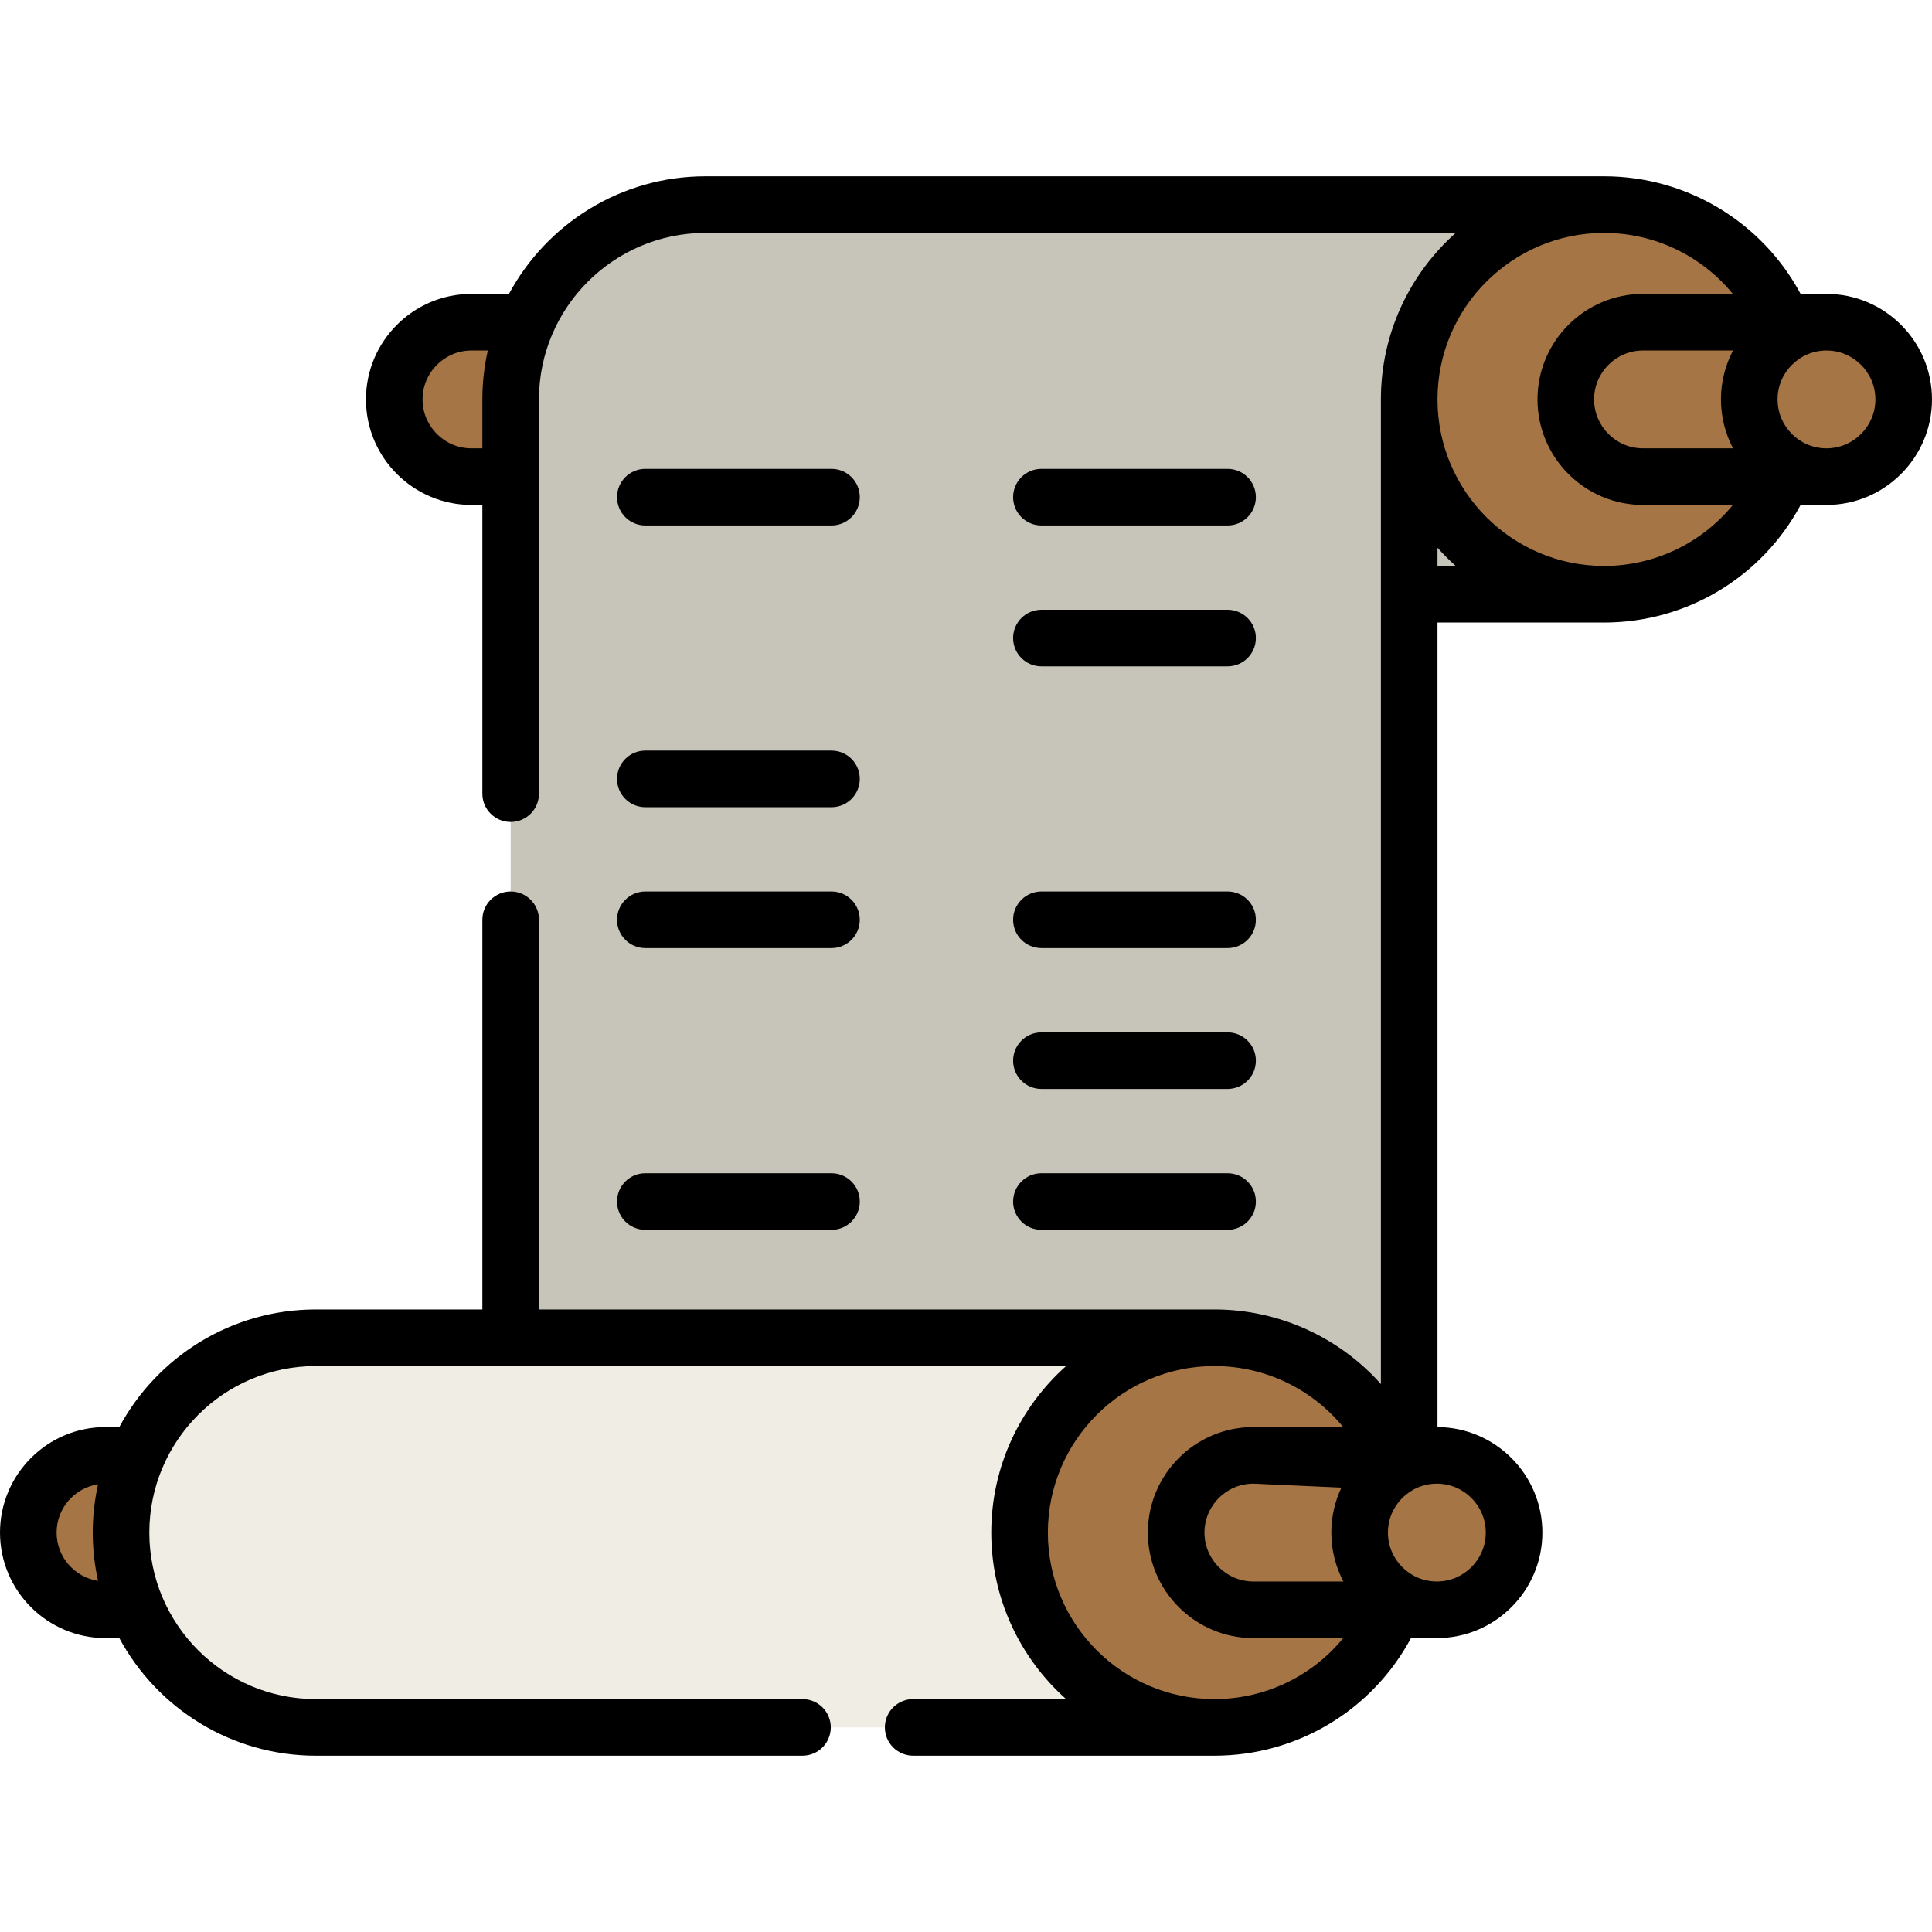
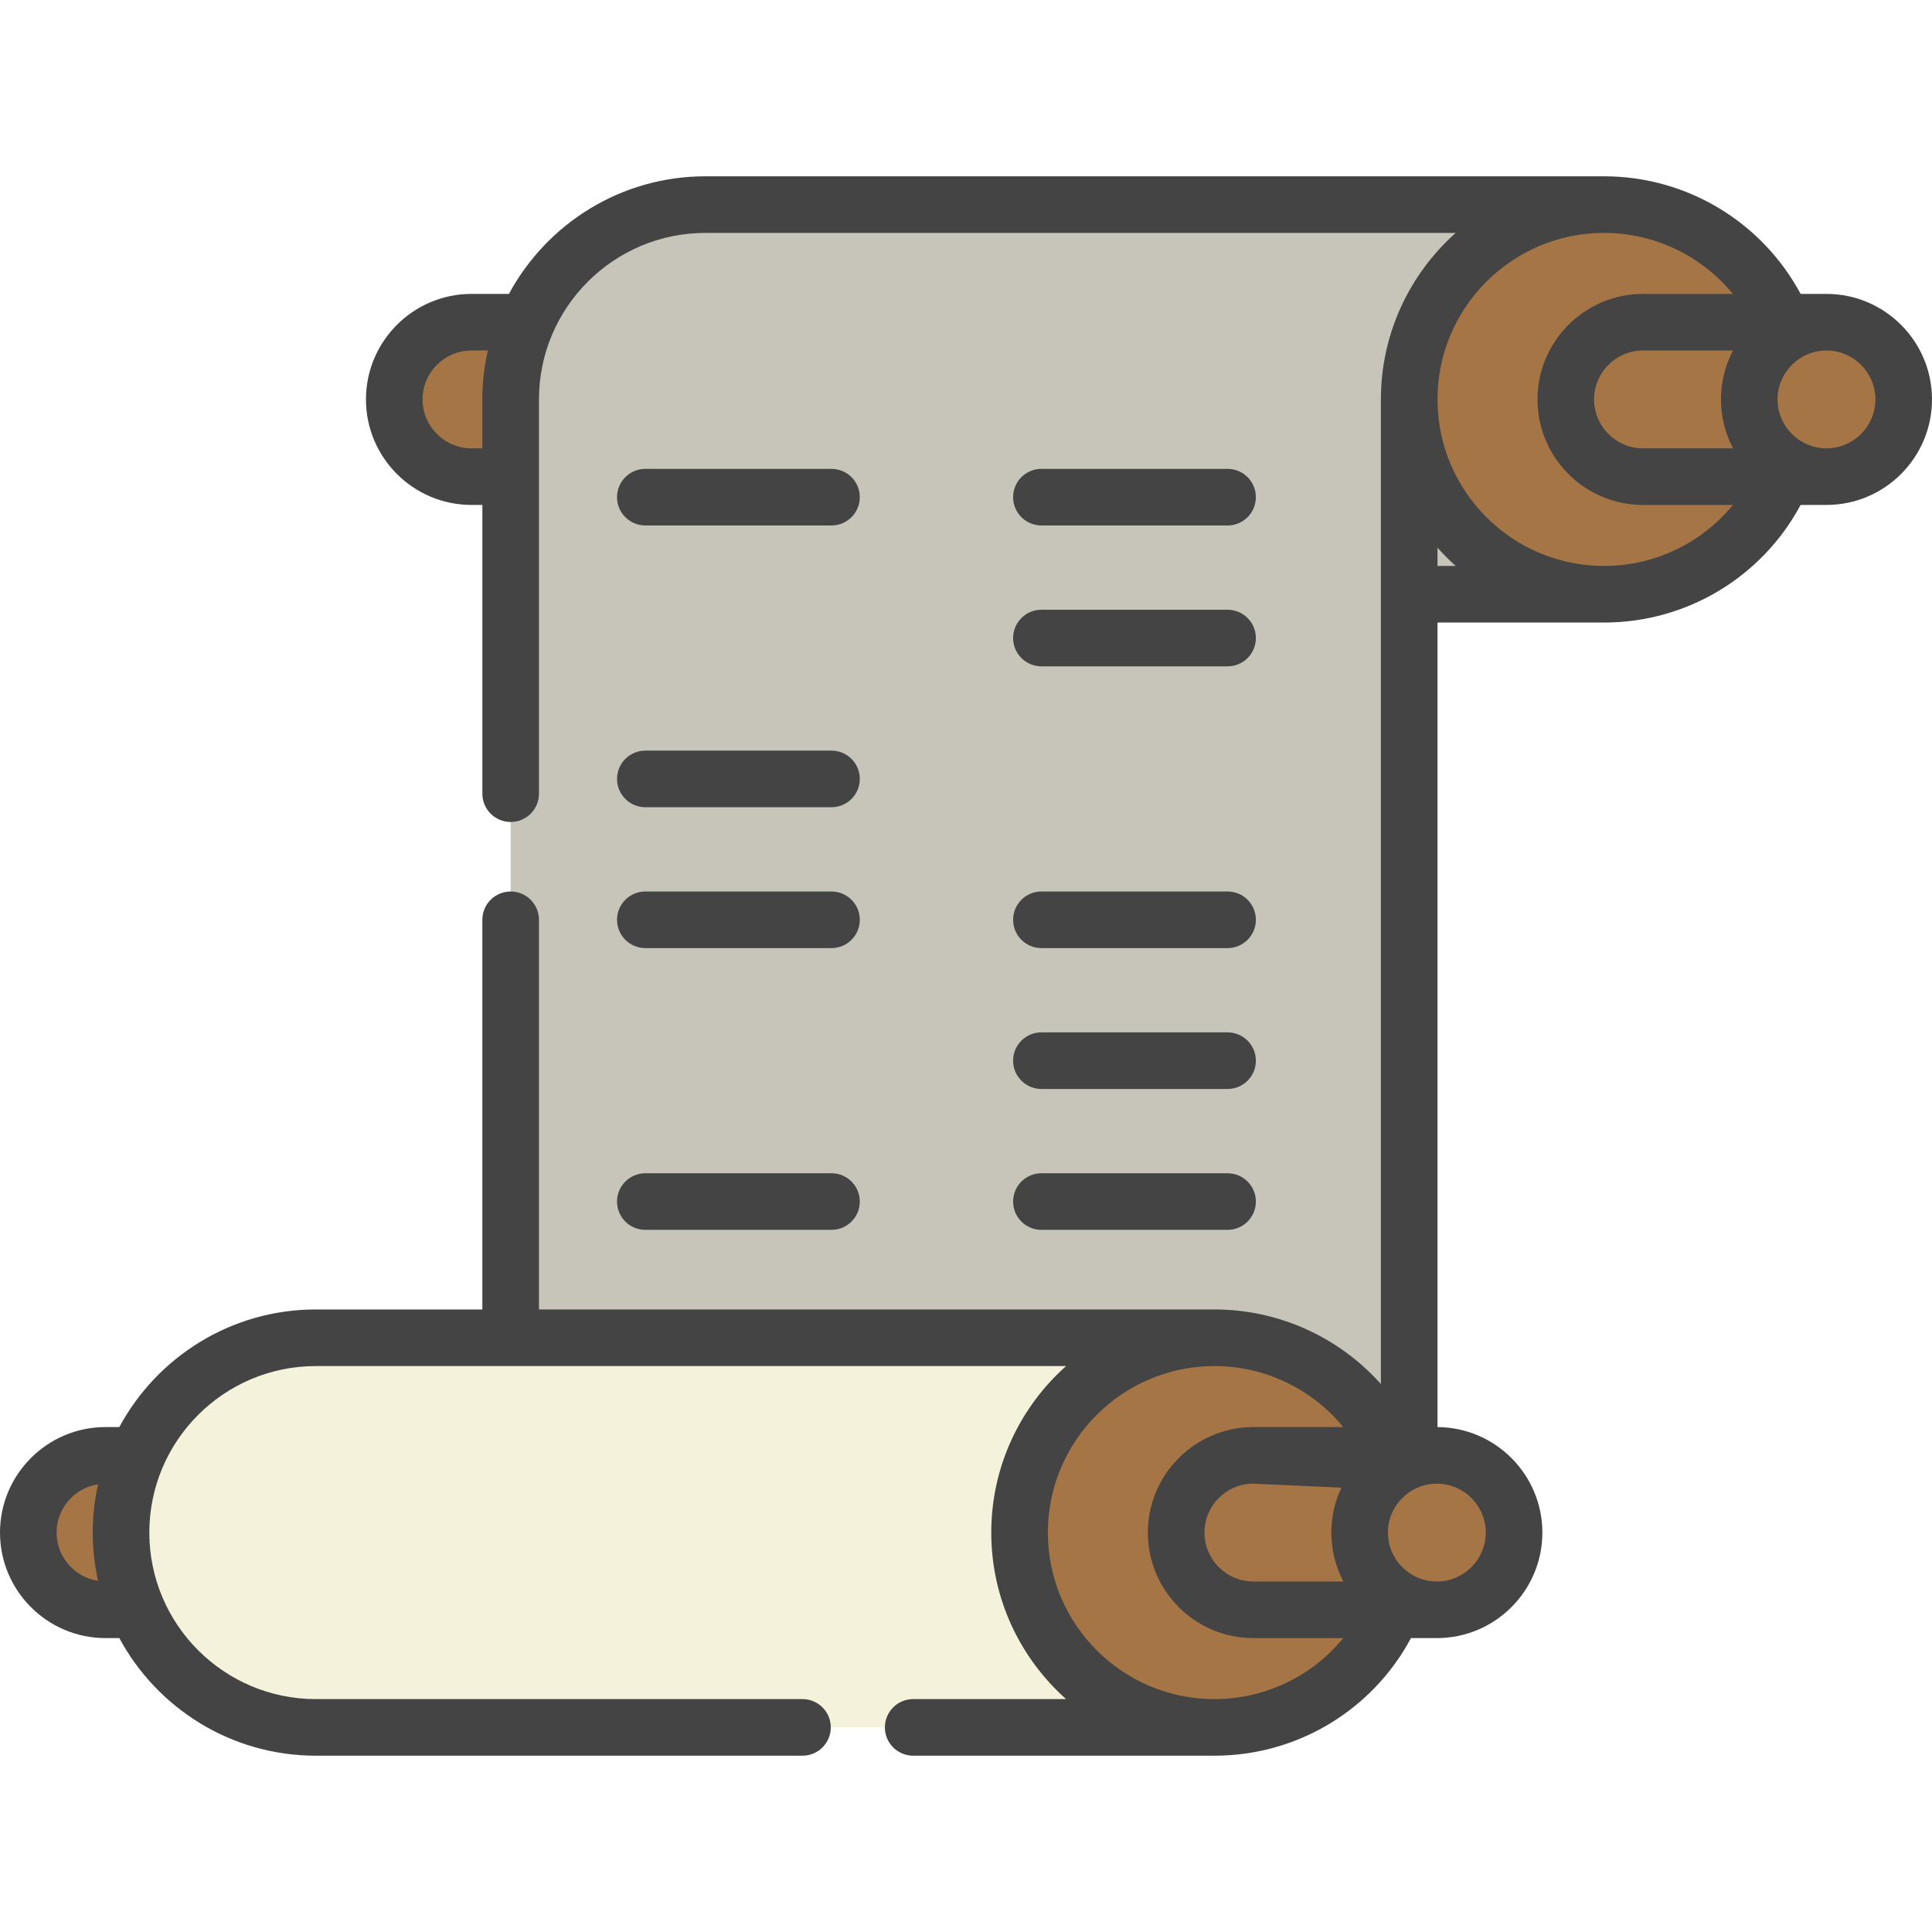
<svg xmlns="http://www.w3.org/2000/svg" version="1.1" id="Capa_1" x="0px" y="0px" viewBox="0 0 512 512" style="enable-background:new 0 0 512 512;" xml:space="preserve">
  <defs id="defs95" />
  <path style="fill:#c7c4b9;stroke-width:0.12" d="m 375.798,139.287 c -2.094,0 -3.791,4.538 -3.791,10.136 0,5.598 1.697,10.136 3.791,10.136 h 17.484 v -20.273 z" id="path16-7" />
  <g id="g6">
    <path style="fill:#a57545;" d="M124.947,85.387c-11.302,0-20.464,9.162-20.464,20.464s9.162,20.464,20.464,20.464h48.622V85.387   H124.947z" id="path2" />
    <path style="fill:#a57545;" d="M27.964,385.686c-11.302,0-20.464,9.162-20.464,20.464s9.162,20.464,20.464,20.464h48.622v-40.927   L27.964,385.686L27.964,385.686z" id="path4" />
  </g>
  <path style="fill:#c7c4b9;" d="M186.958,54.222c-28.514,0-51.628,23.115-51.628,51.628v300.3h238.121v-300.3l51.628-51.628  C425.079,54.222,186.958,54.222,186.958,54.222z" id="path10" />
  <circle style="fill:#a57545;" cx="425.08" cy="105.85" r="51.628" id="circle14" />
-   <path style="fill:#f0ede4;" d="M83.701,354.522c-28.514,0-51.628,23.115-51.628,51.628s23.115,51.628,51.628,51.628h238.121V354.522  H83.701z" id="path16" />
+   <path style="fill:#F5F2DC;" d="M83.701,354.522c-28.514,0-51.628,23.115-51.628,51.628s23.115,51.628,51.628,51.628h238.121V354.522  H83.701z" id="path16" />
  <circle style="fill:#a57545;" cx="321.82" cy="406.15" r="51.628" id="circle20" />
  <path style="fill:#a57545;" d="M435.414,85.387c-11.302,0-20.464,9.162-20.464,20.464s9.162,20.464,20.464,20.464h48.622V85.387  H435.414z" id="path28" />
  <circle style="fill:#a57545;" cx="484.04" cy="105.85" r="20.464" id="circle30" />
  <path style="fill:#a57545;" d="M332.158,385.686c-11.302,0-20.464,9.162-20.464,20.464s9.162,20.464,20.464,20.464h48.622v-40.927  L332.158,385.686L332.158,385.686z" id="path32" />
  <circle style="fill:#a57545;" cx="380.78" cy="406.15" r="20.464" id="circle34" />
-   <path d="M171.02,139.254h49.334c4.143,0,7.5-3.358,7.5-7.5c0-4.142-3.357-7.5-7.5-7.5H171.02c-4.143,0-7.5,3.358-7.5,7.5  C163.52,135.896,166.877,139.254,171.02,139.254z" id="path36" />
-   <path d="M275.985,139.254h49.334c4.143,0,7.5-3.358,7.5-7.5c0-4.142-3.357-7.5-7.5-7.5h-49.334c-4.143,0-7.5,3.358-7.5,7.5  C268.485,135.896,271.843,139.254,275.985,139.254z" id="path38" />
-   <path d="M275.985,176.588h49.334c4.143,0,7.5-3.358,7.5-7.5s-3.357-7.5-7.5-7.5h-49.334c-4.143,0-7.5,3.358-7.5,7.5  S271.843,176.588,275.985,176.588z" id="path42" />
-   <path d="M171.02,213.922h49.334c4.143,0,7.5-3.358,7.5-7.5s-3.357-7.5-7.5-7.5H171.02c-4.143,0-7.5,3.358-7.5,7.5  S166.877,213.922,171.02,213.922z" id="path44" />
-   <path d="M171.02,251.256h49.334c4.143,0,7.5-3.358,7.5-7.5s-3.357-7.5-7.5-7.5H171.02c-4.143,0-7.5,3.358-7.5,7.5  S166.877,251.256,171.02,251.256z" id="path48" />
-   <path d="M275.985,251.256h49.334c4.143,0,7.5-3.358,7.5-7.5s-3.357-7.5-7.5-7.5h-49.334c-4.143,0-7.5,3.358-7.5,7.5  S271.843,251.256,275.985,251.256z" id="path50" />
-   <path d="M275.985,288.59h49.334c4.143,0,7.5-3.358,7.5-7.5s-3.357-7.5-7.5-7.5h-49.334c-4.143,0-7.5,3.358-7.5,7.5  S271.843,288.59,275.985,288.59z" id="path54" />
-   <path d="M171.02,325.924h49.334c4.143,0,7.5-3.358,7.5-7.5s-3.357-7.5-7.5-7.5H171.02c-4.143,0-7.5,3.358-7.5,7.5  S166.877,325.924,171.02,325.924z" id="path56" />
-   <path d="M275.985,325.924h49.334c4.143,0,7.5-3.358,7.5-7.5s-3.357-7.5-7.5-7.5h-49.334c-4.143,0-7.5,3.358-7.5,7.5  S271.843,325.924,275.985,325.924z" id="path58" />
-   <path d="M484.036,77.887h-6.854c-10.24-19.083-30.175-31.165-52.103-31.165c-0.006,0-0.013,0-0.019,0H186.958  c-22.494,0-42.09,12.628-52.082,31.165h-9.928c-15.419,0-27.964,12.544-27.964,27.963s12.545,27.964,27.964,27.964h2.883v76.52  c0,4.142,3.357,7.5,7.5,7.5s7.5-3.358,7.5-7.5V105.85c0-24.332,19.796-44.128,44.128-44.128H385.78  c-12.156,10.837-19.829,26.6-19.829,44.128v260.935c-11.03-12.362-26.968-19.764-44.129-19.764H142.83V243.756  c0-4.142-3.357-7.5-7.5-7.5s-7.5,3.358-7.5,7.5v103.265H83.701c-22.494,0-42.09,12.628-52.082,31.165h-3.655  C12.545,378.187,0,390.731,0,406.15s12.545,27.963,27.964,27.963h3.655c9.993,18.537,29.589,31.165,52.082,31.165h128.966  c4.143,0,7.5-3.358,7.5-7.5s-3.357-7.5-7.5-7.5H83.701c-24.332,0-44.128-19.796-44.128-44.128s19.796-44.128,44.128-44.128h198.823  c-12.156,10.837-19.829,26.6-19.829,44.128s7.674,33.291,19.829,44.128H242c-4.143,0-7.5,3.358-7.5,7.5s3.357,7.5,7.5,7.5h79.822  c21.972,0,41.867-12.071,52.103-31.165h6.855c15.419,0,27.963-12.544,27.963-27.963c0-15.362-12.452-27.866-27.792-27.959V164.979  h44.128c21.973,0,41.867-12.071,52.102-31.165h6.855c15.419,0,27.964-12.544,27.964-27.964  C512,90.431,499.455,77.887,484.036,77.887z M124.947,118.814c-7.148,0-12.964-5.815-12.964-12.964  c0-7.148,5.815-12.963,12.964-12.963h4.332c-0.938,4.175-1.449,8.509-1.449,12.963v12.964H124.947z M15,406.15  c0-6.473,4.774-11.837,10.984-12.796c-0.914,4.123-1.41,8.402-1.41,12.796s0.497,8.672,1.41,12.796  C19.774,417.987,15,412.623,15,406.15z M459.271,118.814h-23.857c-7.147,0-12.963-5.815-12.963-12.964  c0-7.148,5.815-12.963,12.963-12.963h23.857c-2.038,3.878-3.198,8.287-3.198,12.963  C456.073,110.527,457.233,114.936,459.271,118.814z M356.015,419.113h-23.857c-7.147,0-12.963-5.815-12.963-12.963  s5.815-12.964,12.963-12.964l23.33,1.052c-1.71,3.616-2.671,7.654-2.671,11.912C352.816,410.827,353.976,415.235,356.015,419.113z   M321.822,450.278c-24.332,0-44.128-19.796-44.128-44.128s19.796-44.128,44.128-44.128c13.449,0,25.892,6.092,34.144,16.165h-23.809  c-15.419,0-27.963,12.544-27.963,27.964c0,15.419,12.544,27.963,27.963,27.963h23.819  C347.732,444.192,335.301,450.278,321.822,450.278z M393.743,406.15c0,7.148-5.815,12.963-12.963,12.963  s-12.964-5.815-12.964-12.963s5.815-12.963,12.964-12.963C387.928,393.187,393.743,399.002,393.743,406.15z M380.951,149.979v-4.829  c1.516,1.701,3.128,3.313,4.829,4.829H380.951z M425.079,149.979c-24.332,0-44.128-19.796-44.128-44.128  c0-24.326,19.786-44.117,44.109-44.128h0.019c0.002,0,0.005,0,0.007,0c13.446,0.002,25.886,6.093,34.137,16.165h-23.809  c-15.419,0-27.963,12.544-27.963,27.963s12.544,27.964,27.963,27.964h23.818C450.988,143.892,438.557,149.979,425.079,149.979z   M484.036,118.814c-7.147,0-12.963-5.815-12.963-12.964c0-7.148,5.815-12.963,12.963-12.963S497,98.702,497,105.85  C497,112.999,491.185,118.814,484.036,118.814z" id="path60" />
+   <path style="fill:#454445;" d="M171.02,139.254h49.334c4.143,0,7.5-3.358,7.5-7.5c0-4.142-3.357-7.5-7.5-7.5H171.02c-4.143,0-7.5,3.358-7.5,7.5  C163.52,135.896,166.877,139.254,171.02,139.254z" id="path36" />
+   <path style="fill:#454445;" d="M275.985,139.254h49.334c4.143,0,7.5-3.358,7.5-7.5c0-4.142-3.357-7.5-7.5-7.5h-49.334c-4.143,0-7.5,3.358-7.5,7.5  C268.485,135.896,271.843,139.254,275.985,139.254z" id="path38" />
+   <path style="fill:#454445;" d="M275.985,176.588h49.334c4.143,0,7.5-3.358,7.5-7.5s-3.357-7.5-7.5-7.5h-49.334c-4.143,0-7.5,3.358-7.5,7.5  S271.843,176.588,275.985,176.588z" id="path42" />
+   <path style="fill:#454445;" d="M171.02,213.922h49.334c4.143,0,7.5-3.358,7.5-7.5s-3.357-7.5-7.5-7.5H171.02c-4.143,0-7.5,3.358-7.5,7.5  S166.877,213.922,171.02,213.922z" id="path44" />
+   <path style="fill:#454445;" d="M171.02,251.256h49.334c4.143,0,7.5-3.358,7.5-7.5s-3.357-7.5-7.5-7.5H171.02c-4.143,0-7.5,3.358-7.5,7.5  S166.877,251.256,171.02,251.256z" id="path48" />
+   <path style="fill:#454445;" d="M275.985,251.256h49.334c4.143,0,7.5-3.358,7.5-7.5s-3.357-7.5-7.5-7.5h-49.334c-4.143,0-7.5,3.358-7.5,7.5  S271.843,251.256,275.985,251.256z" id="path50" />
+   <path style="fill:#454445;" d="M275.985,288.59h49.334c4.143,0,7.5-3.358,7.5-7.5s-3.357-7.5-7.5-7.5h-49.334c-4.143,0-7.5,3.358-7.5,7.5  S271.843,288.59,275.985,288.59z" id="path54" />
+   <path style="fill:#454445;" d="M171.02,325.924h49.334c4.143,0,7.5-3.358,7.5-7.5s-3.357-7.5-7.5-7.5H171.02c-4.143,0-7.5,3.358-7.5,7.5  S166.877,325.924,171.02,325.924z" id="path56" />
+   <path style="fill:#454445;" d="M275.985,325.924h49.334c4.143,0,7.5-3.358,7.5-7.5s-3.357-7.5-7.5-7.5h-49.334c-4.143,0-7.5,3.358-7.5,7.5  S271.843,325.924,275.985,325.924z" id="path58" />
+   <path style="fill:#454445;" d="M484.036,77.887h-6.854c-10.24-19.083-30.175-31.165-52.103-31.165c-0.006,0-0.013,0-0.019,0H186.958  c-22.494,0-42.09,12.628-52.082,31.165h-9.928c-15.419,0-27.964,12.544-27.964,27.963s12.545,27.964,27.964,27.964h2.883v76.52  c0,4.142,3.357,7.5,7.5,7.5s7.5-3.358,7.5-7.5V105.85c0-24.332,19.796-44.128,44.128-44.128H385.78  c-12.156,10.837-19.829,26.6-19.829,44.128v260.935c-11.03-12.362-26.968-19.764-44.129-19.764H142.83V243.756  c0-4.142-3.357-7.5-7.5-7.5s-7.5,3.358-7.5,7.5v103.265H83.701c-22.494,0-42.09,12.628-52.082,31.165h-3.655  C12.545,378.187,0,390.731,0,406.15s12.545,27.963,27.964,27.963h3.655c9.993,18.537,29.589,31.165,52.082,31.165h128.966  c4.143,0,7.5-3.358,7.5-7.5s-3.357-7.5-7.5-7.5H83.701c-24.332,0-44.128-19.796-44.128-44.128s19.796-44.128,44.128-44.128h198.823  c-12.156,10.837-19.829,26.6-19.829,44.128s7.674,33.291,19.829,44.128H242c-4.143,0-7.5,3.358-7.5,7.5s3.357,7.5,7.5,7.5h79.822  c21.972,0,41.867-12.071,52.103-31.165h6.855c15.419,0,27.963-12.544,27.963-27.963c0-15.362-12.452-27.866-27.792-27.959V164.979  h44.128c21.973,0,41.867-12.071,52.102-31.165h6.855c15.419,0,27.964-12.544,27.964-27.964  C512,90.431,499.455,77.887,484.036,77.887z M124.947,118.814c-7.148,0-12.964-5.815-12.964-12.964  c0-7.148,5.815-12.963,12.964-12.963h4.332c-0.938,4.175-1.449,8.509-1.449,12.963v12.964H124.947z M15,406.15  c0-6.473,4.774-11.837,10.984-12.796c-0.914,4.123-1.41,8.402-1.41,12.796s0.497,8.672,1.41,12.796  C19.774,417.987,15,412.623,15,406.15z M459.271,118.814h-23.857c-7.147,0-12.963-5.815-12.963-12.964  c0-7.148,5.815-12.963,12.963-12.963h23.857c-2.038,3.878-3.198,8.287-3.198,12.963  C456.073,110.527,457.233,114.936,459.271,118.814z M356.015,419.113h-23.857c-7.147,0-12.963-5.815-12.963-12.963  s5.815-12.964,12.963-12.964l23.33,1.052c-1.71,3.616-2.671,7.654-2.671,11.912C352.816,410.827,353.976,415.235,356.015,419.113z   M321.822,450.278c-24.332,0-44.128-19.796-44.128-44.128s19.796-44.128,44.128-44.128c13.449,0,25.892,6.092,34.144,16.165h-23.809  c-15.419,0-27.963,12.544-27.963,27.964c0,15.419,12.544,27.963,27.963,27.963h23.819  C347.732,444.192,335.301,450.278,321.822,450.278z M393.743,406.15c0,7.148-5.815,12.963-12.963,12.963  s-12.964-5.815-12.964-12.963s5.815-12.963,12.964-12.963C387.928,393.187,393.743,399.002,393.743,406.15z M380.951,149.979v-4.829  c1.516,1.701,3.128,3.313,4.829,4.829H380.951z M425.079,149.979c-24.332,0-44.128-19.796-44.128-44.128  c0-24.326,19.786-44.117,44.109-44.128h0.019c0.002,0,0.005,0,0.007,0c13.446,0.002,25.886,6.093,34.137,16.165h-23.809  c-15.419,0-27.963,12.544-27.963,27.963s12.544,27.964,27.963,27.964h23.818C450.988,143.892,438.557,149.979,425.079,149.979z   M484.036,118.814c-7.147,0-12.963-5.815-12.963-12.964c0-7.148,5.815-12.963,12.963-12.963S497,98.702,497,105.85  C497,112.999,491.185,118.814,484.036,118.814z" id="path60" />
  <g id="g62" />
  <g id="g64" />
  <g id="g66" />
  <g id="g68" />
  <g id="g70" />
  <g id="g72" />
  <g id="g74" />
  <g id="g76" />
  <g id="g78" />
  <g id="g80" />
  <g id="g82" />
  <g id="g84" />
  <g id="g86" />
  <g id="g88" />
  <g id="g90" />
</svg>
